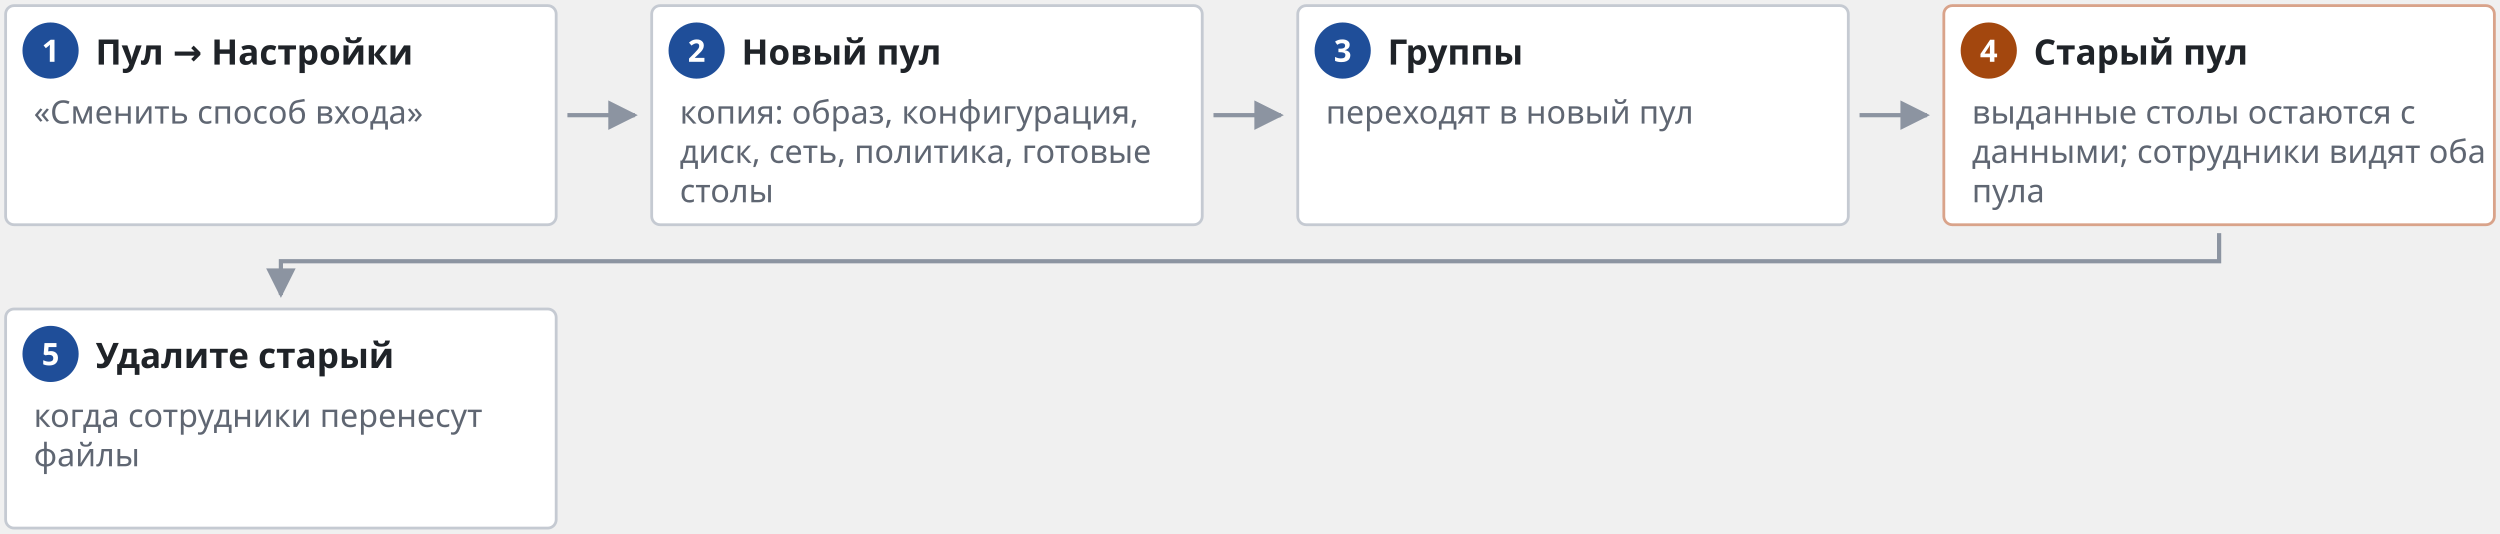
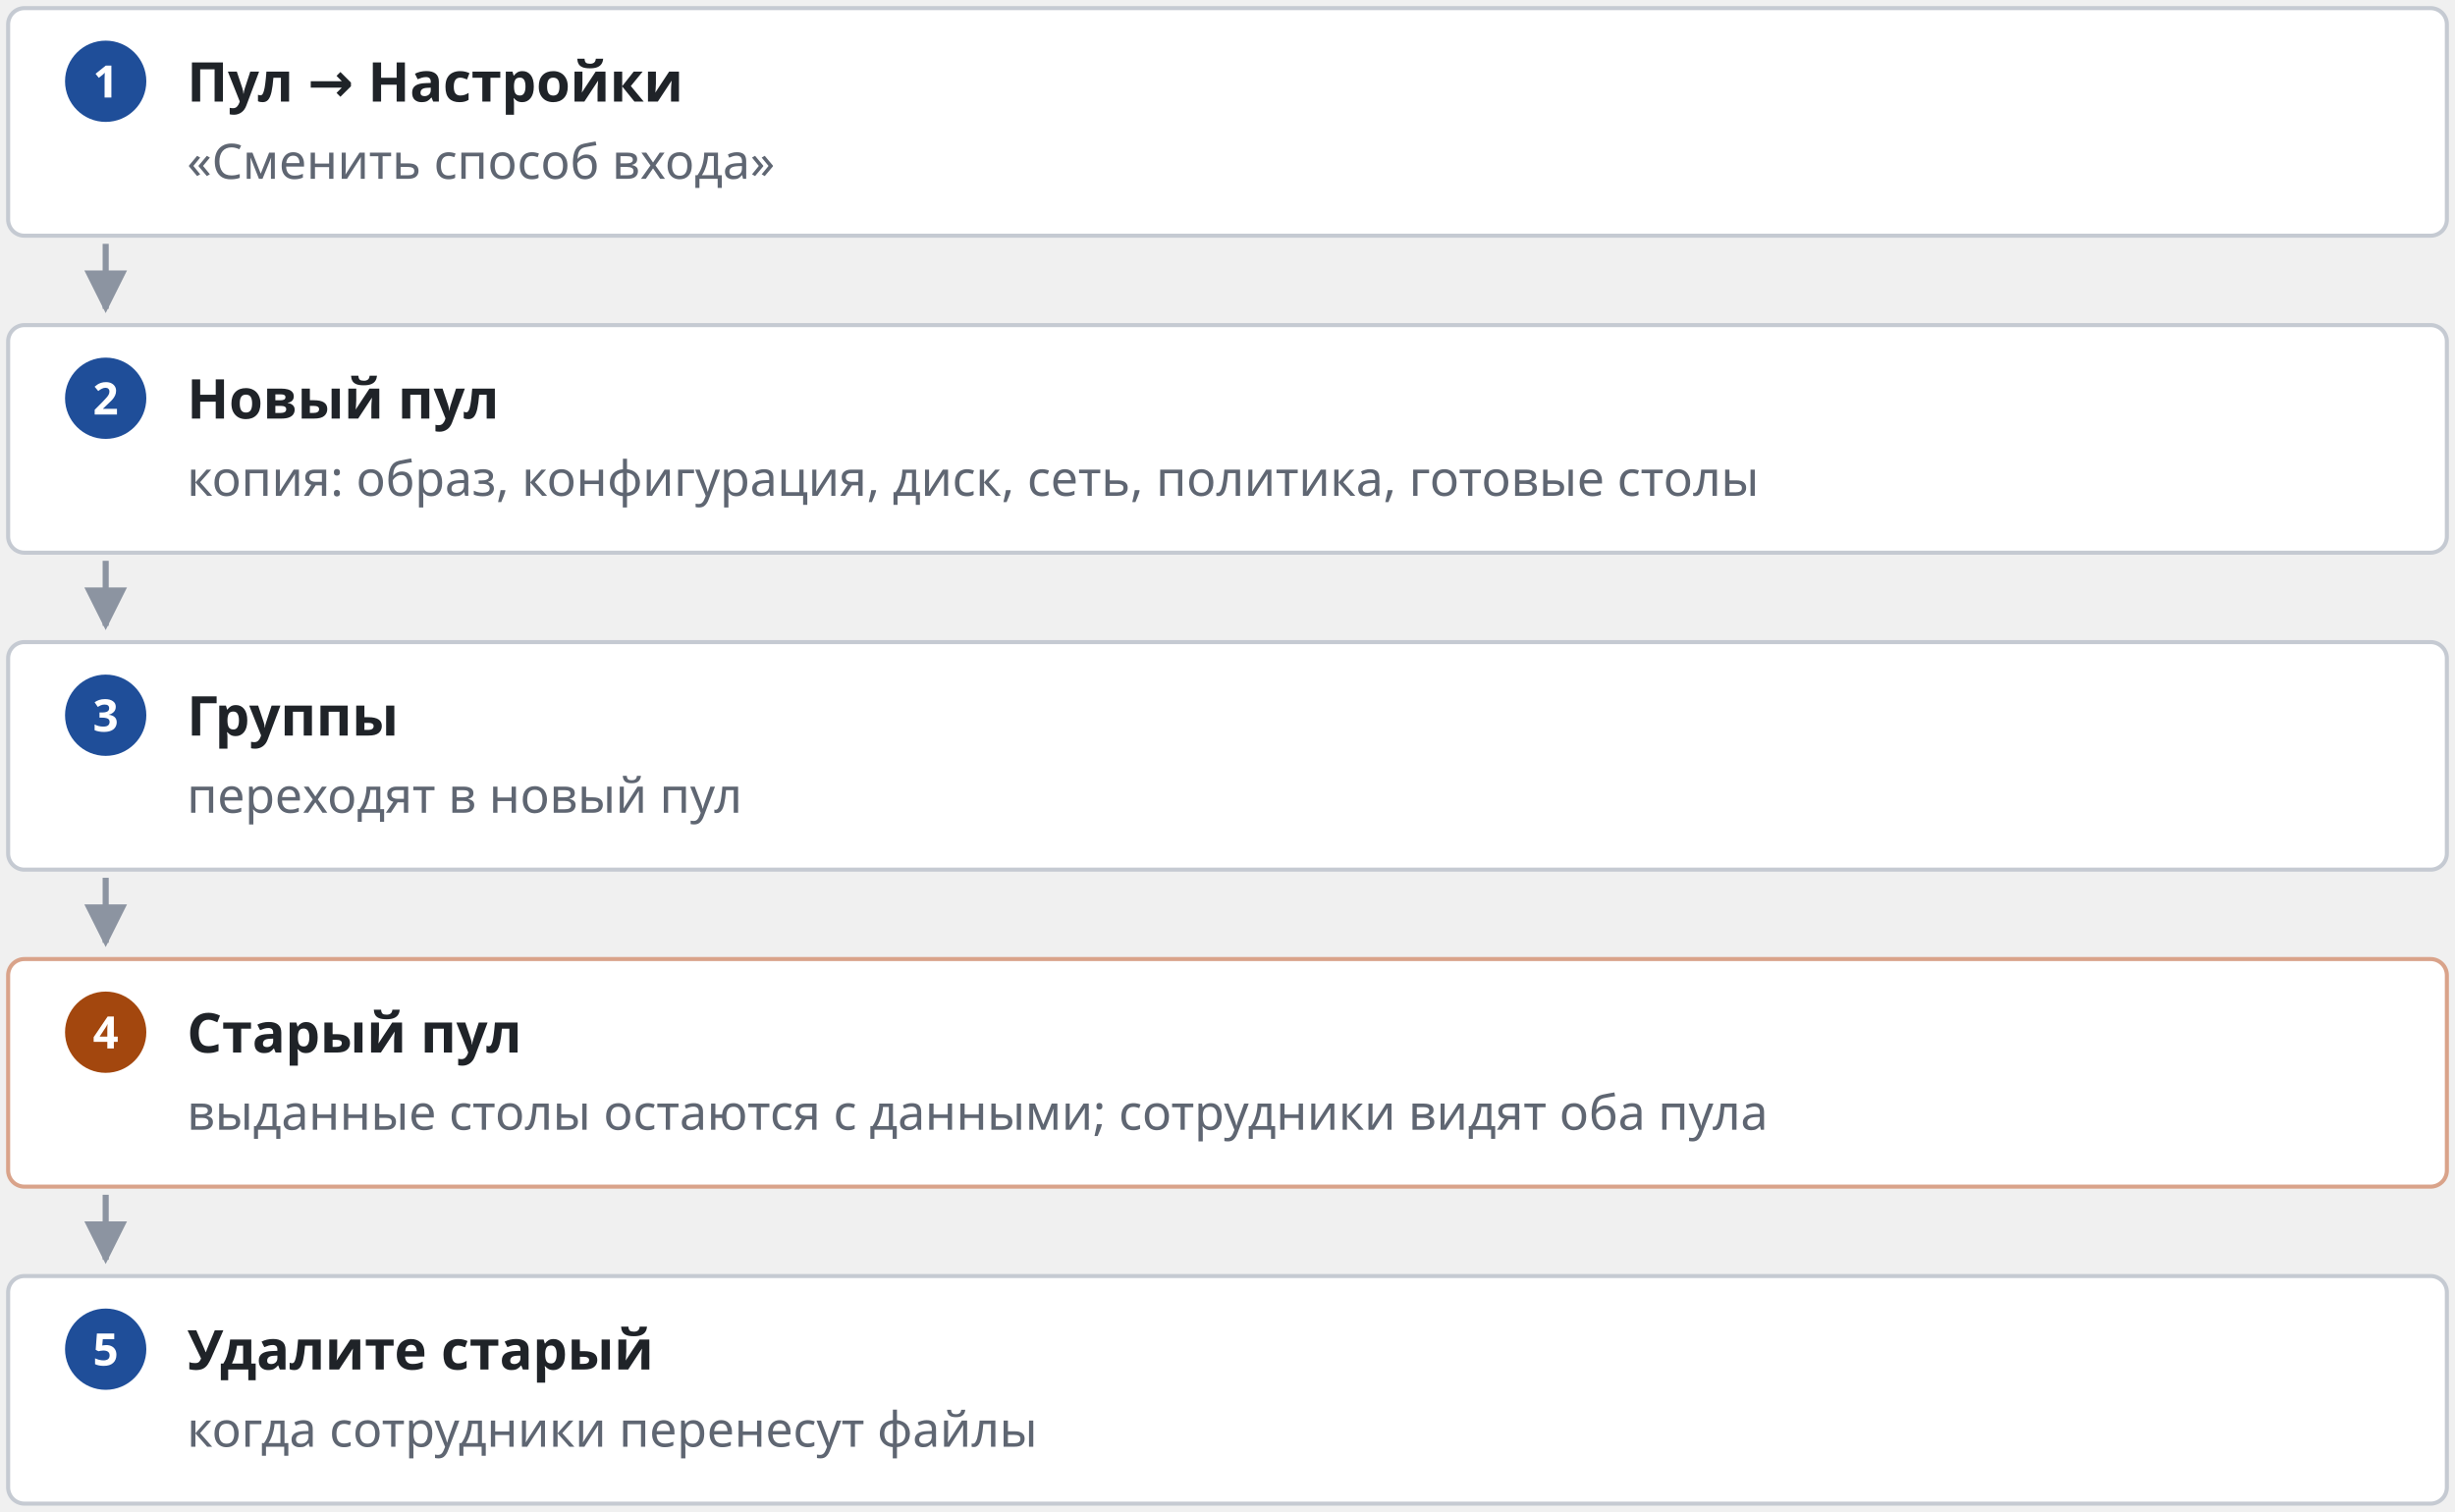
- <svg xmlns="http://www.w3.org/2000/svg" viewBox="0 0 890 190" width="100%" style="max-width:890px;font-family:IBM Plex Sans,sans-serif" role="img" aria-label="Схема: 5 шагов, они перечислены ниже">
+ <svg xmlns="http://www.w3.org/2000/svg" viewBox="0 0 604 372" width="100%" style="max-width:604px;font-family:IBM Plex Sans,sans-serif" role="img" aria-label="Схема: 5 шагов, они перечислены ниже">
  <defs>
    <marker id="ha" viewBox="0 0 10 10" refX="9" refY="5" markerWidth="7" markerHeight="7" orient="auto">
      <path d="M0,0 L10,5 L0,10 z" fill="#8C94A1" />
    </marker>
  </defs>
-   <rect x="2" y="2" width="196" height="78" rx="3" fill="#FFFFFF" stroke="#C5CAD2" />
-   <circle cx="18" cy="18" r="10" fill="#1F4E99" />
-   <text x="18" y="22" font-size="11" font-weight="600" fill="#fff" text-anchor="middle">1</text>
-   <text x="34" y="23" font-size="12.5" font-weight="600" fill="#1F2328">Пул → Настройки</text>
-   <text x="12" y="44" font-size="11.5" fill="#5F6672">«Сменить способ входа»</text>
-   <path d="M202 41 h24" stroke="#8C94A1" stroke-width="1.5" marker-end="url(#ha)" />
-   <rect x="232" y="2" width="196" height="78" rx="3" fill="#FFFFFF" stroke="#C5CAD2" />
-   <circle cx="248" cy="18" r="10" fill="#1F4E99" />
-   <text x="248" y="22" font-size="11" font-weight="600" fill="#fff" text-anchor="middle">2</text>
-   <text x="264" y="23" font-size="12.5" font-weight="600" fill="#1F2328">Новый пул</text>
-   <text x="242" y="44" font-size="11.5" fill="#5F6672">копия: образ, конфигурация,</text>
-   <text x="242" y="58" font-size="11.5" fill="#5F6672">диск, сеть, политика, готовые</text>
-   <text x="242" y="72" font-size="11.5" fill="#5F6672">столы</text>
-   <path d="M432 41 h24" stroke="#8C94A1" stroke-width="1.5" marker-end="url(#ha)" />
-   <rect x="462" y="2" width="196" height="78" rx="3" fill="#FFFFFF" stroke="#C5CAD2" />
-   <circle cx="478" cy="18" r="10" fill="#1F4E99" />
-   <text x="478" y="22" font-size="11" font-weight="600" fill="#fff" text-anchor="middle">3</text>
-   <text x="494" y="23" font-size="12.5" font-weight="600" fill="#1F2328">Группы</text>
-   <text x="472" y="44" font-size="11.5" fill="#5F6672">переходят в новый пул</text>
-   <path d="M662 41 h24" stroke="#8C94A1" stroke-width="1.5" marker-end="url(#ha)" />
-   <rect x="692" y="2" width="196" height="78" rx="3" fill="#FFFFFF" stroke="#D9A38A" />
-   <circle cx="708" cy="18" r="10" fill="#A3470E" />
-   <text x="708" y="22" font-size="11" font-weight="600" fill="#fff" text-anchor="middle">4</text>
-   <text x="724" y="23" font-size="12.5" font-weight="600" fill="#1F2328">Старый пул</text>
-   <text x="702" y="44" font-size="11.5" fill="#5F6672">выданные столы остаются с</text>
-   <text x="702" y="58" font-size="11.5" fill="#5F6672">данными; сотрудники видят оба</text>
-   <text x="702" y="72" font-size="11.5" fill="#5F6672">пула</text>
-   <path d="M790 83 v10 H100 v12" fill="none" stroke="#8C94A1" stroke-width="1.5" marker-end="url(#ha)" />
-   <rect x="2" y="110" width="196" height="78" rx="3" fill="#FFFFFF" stroke="#C5CAD2" />
-   <circle cx="18" cy="126" r="10" fill="#1F4E99" />
-   <text x="18" y="130" font-size="11" font-weight="600" fill="#fff" text-anchor="middle">5</text>
-   <text x="34" y="131" font-size="12.5" font-weight="600" fill="#1F2328">Удалите старый</text>
-   <text x="12" y="152" font-size="11.5" fill="#5F6672">когда сотрудники перенесут</text>
-   <text x="12" y="166" font-size="11.5" fill="#5F6672">файлы</text>
+   <rect x="2" y="2" width="600" height="56" rx="4" fill="#FFFFFF" stroke="#C5CAD2" />
+   <circle cx="26" cy="20" r="10" fill="#1F4E99" />
+   <text x="26" y="24" font-size="11" font-weight="600" fill="#fff" text-anchor="middle">1</text>
+   <text x="46" y="25" font-size="13.5" font-weight="600" fill="#1F2328">Пул → Настройки</text>
+   <text x="46" y="44" font-size="12" fill="#5F6672">«Сменить способ входа»</text>
+   <path d="M26 60 v16" stroke="#8C94A1" stroke-width="1.5" marker-end="url(#ha)" />
+   <rect x="2" y="80" width="600" height="56" rx="4" fill="#FFFFFF" stroke="#C5CAD2" />
+   <circle cx="26" cy="98" r="10" fill="#1F4E99" />
+   <text x="26" y="102" font-size="11" font-weight="600" fill="#fff" text-anchor="middle">2</text>
+   <text x="46" y="103" font-size="13.5" font-weight="600" fill="#1F2328">Новый пул</text>
+   <text x="46" y="122" font-size="12" fill="#5F6672">копия: образ, конфигурация, диск, сеть, политика, готовые столы</text>
+   <path d="M26 138 v16" stroke="#8C94A1" stroke-width="1.5" marker-end="url(#ha)" />
+   <rect x="2" y="158" width="600" height="56" rx="4" fill="#FFFFFF" stroke="#C5CAD2" />
+   <circle cx="26" cy="176" r="10" fill="#1F4E99" />
+   <text x="26" y="180" font-size="11" font-weight="600" fill="#fff" text-anchor="middle">3</text>
+   <text x="46" y="181" font-size="13.5" font-weight="600" fill="#1F2328">Группы</text>
+   <text x="46" y="200" font-size="12" fill="#5F6672">переходят в новый пул</text>
+   <path d="M26 216 v16" stroke="#8C94A1" stroke-width="1.5" marker-end="url(#ha)" />
+   <rect x="2" y="236" width="600" height="56" rx="4" fill="#FFFFFF" stroke="#D9A38A" />
+   <circle cx="26" cy="254" r="10" fill="#A3470E" />
+   <text x="26" y="258" font-size="11" font-weight="600" fill="#fff" text-anchor="middle">4</text>
+   <text x="46" y="259" font-size="13.5" font-weight="600" fill="#1F2328">Старый пул</text>
+   <text x="46" y="278" font-size="12" fill="#5F6672">выданные столы остаются с данными; сотрудники видят оба пула</text>
+   <path d="M26 294 v16" stroke="#8C94A1" stroke-width="1.5" marker-end="url(#ha)" />
+   <rect x="2" y="314" width="600" height="56" rx="4" fill="#FFFFFF" stroke="#C5CAD2" />
+   <circle cx="26" cy="332" r="10" fill="#1F4E99" />
+   <text x="26" y="336" font-size="11" font-weight="600" fill="#fff" text-anchor="middle">5</text>
+   <text x="46" y="337" font-size="13.5" font-weight="600" fill="#1F2328">Удалите старый</text>
+   <text x="46" y="356" font-size="12" fill="#5F6672">когда сотрудники перенесут файлы</text>
</svg>
